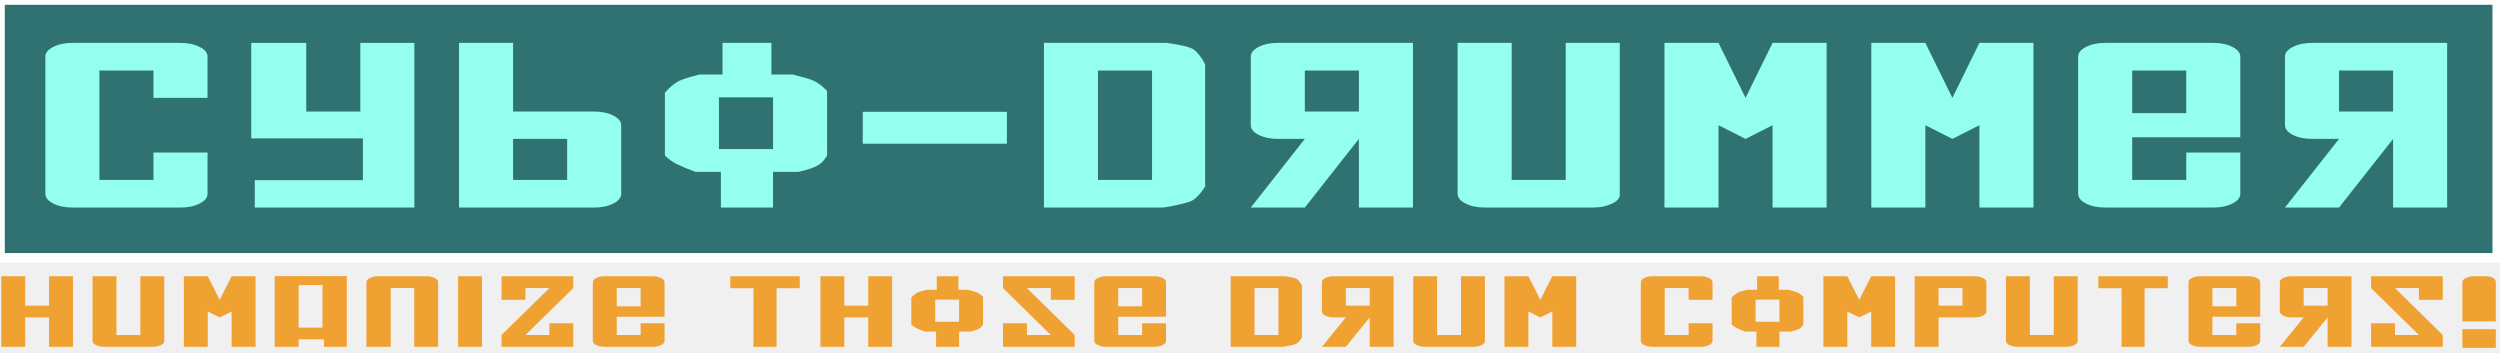
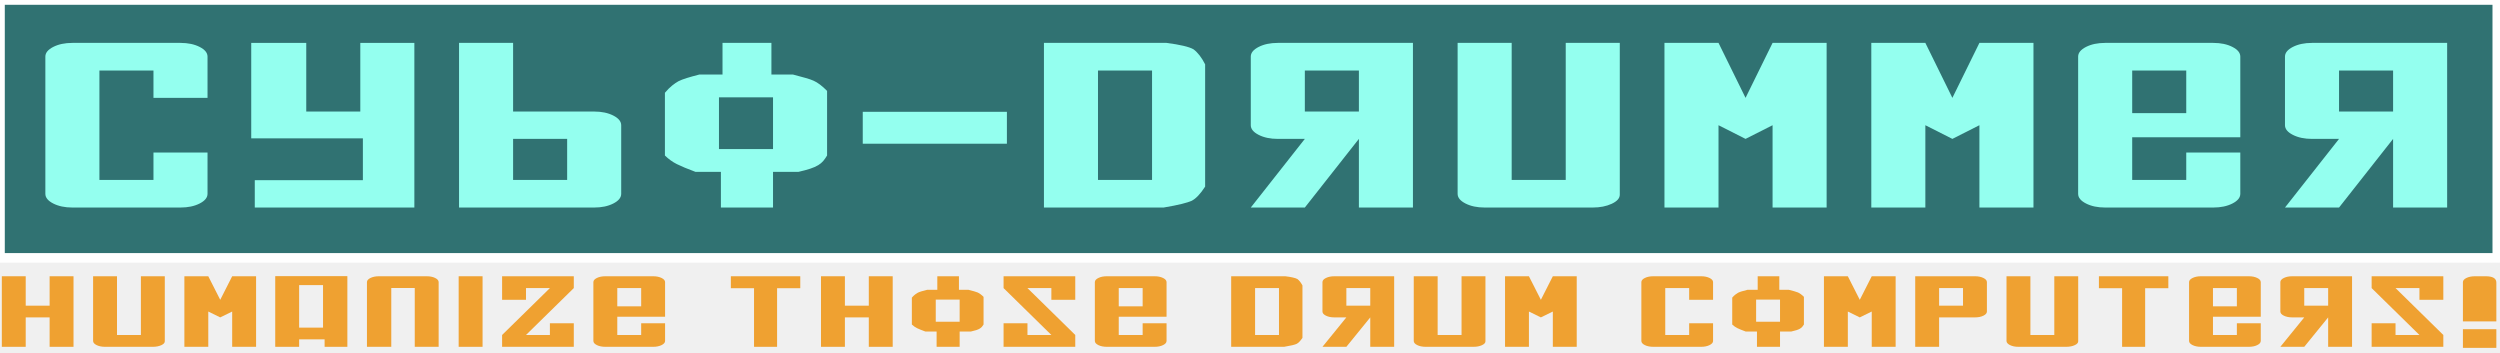
<svg xmlns="http://www.w3.org/2000/svg" xmlns:xlink="http://www.w3.org/1999/xlink" version="1.1" width="261.071pt" height="36.85pt" viewBox="0 0 261.071 36.85">
  <defs>
    <path d="M5.74 5.91 L4.06 5.91 L4.06 4.89 L2.38 4.89 L2.38 8.97 L4.06 8.97 L4.06 7.95 L5.74 7.95 L5.74 9.49 C5.74 9.63 5.658 9.75 5.495 9.85 C5.332 9.95 5.133 10 4.9 10 L1.54 10 C1.307 10 1.108 9.95 0.945 9.85 C0.782 9.75 0.7 9.63 0.7 9.49 L0.7 4.37 C0.7 4.23 0.782 4.11 0.945 4.01 C1.108 3.91 1.307 3.86 1.54 3.86 L4.9 3.86 C5.133 3.86 5.332 3.91 5.495 4.01 C5.658 4.11 5.74 4.23 5.74 4.37 L5.74 5.91 Z" id="GlSovietX-Expanded70" />
    <path d="M4.06 3.86 L5.74 3.86 L5.74 10 L0.78 10 L0.78 8.98 L4.14 8.98 L4.14 7.42 L0.67 7.42 L0.67 3.86 L2.38 3.86 L2.38 6.42 L4.06 6.42 L4.06 3.86 Z" id="GlSovietX-Expanded92" />
    <path d="M5.74 9.49 L5.74 6.93 C5.74 6.79 5.658 6.67 5.495 6.57 C5.332 6.47 5.133 6.42 4.9 6.42 L2.38 6.42 L2.38 3.86 L0.7 3.86 L0.7 10 L4.9 10 C5.133 10 5.332 9.95 5.495 9.85 C5.658 9.75 5.74 9.63 5.74 9.49 L5.74 9.49 Z M2.38 8.97 L2.38 7.44 L4.06 7.44 L4.06 8.97 L2.38 8.97 Z" id="GlSovietX-Expanded69" />
    <path d="M4.65 5.04 C4.797 5.087 4.925 5.128 5.035 5.165 C5.145 5.202 5.23 5.237 5.29 5.27 C5.417 5.337 5.557 5.463 5.71 5.65 L5.71 8.06 C5.67 8.14 5.63 8.208 5.59 8.265 C5.55 8.322 5.498 8.373 5.435 8.42 C5.372 8.467 5.29 8.51 5.19 8.55 C5.09 8.59 4.967 8.63 4.82 8.67 L4.03 8.67 L4.03 10 L2.41 10 L2.41 8.67 L1.62 8.67 C1.367 8.557 1.173 8.46 1.04 8.38 C0.907 8.3 0.783 8.193 0.67 8.06 L0.67 5.72 C0.75 5.607 0.825 5.517 0.895 5.45 C0.965 5.383 1.03 5.33 1.09 5.29 C1.157 5.25 1.243 5.21 1.35 5.17 C1.457 5.13 1.587 5.087 1.74 5.04 L2.46 5.04 L2.46 3.86 L3.98 3.86 L3.98 5.04 L4.65 5.04 L4.65 5.04 Z M2.35 7.82 L4.03 7.82 L4.03 5.89 L2.35 5.89 L2.35 7.82 Z" id="GlSovietX-Expanded82" />
    <path d="M0.39 6.43 L4.87 6.43 L4.87 7.62 L0.39 7.62 L0.39 6.43 Z" id="GlSovietX-Expanded16" />
    <path d="M4.51 3.86 C4.723 3.893 4.9 3.93 5.04 3.97 C5.18 4.01 5.283 4.053 5.35 4.1 C5.483 4.22 5.603 4.407 5.71 4.66 L5.71 9.22 C5.563 9.493 5.423 9.67 5.29 9.75 C5.23 9.783 5.128 9.822 4.985 9.865 C4.842 9.908 4.653 9.953 4.42 10 L0.7 10 L0.7 3.86 L4.51 3.86 L4.51 3.86 Z M2.38 4.89 L2.38 8.97 L4.06 8.97 L4.06 4.89 L2.38 4.89 Z" id="GlSovietX-Expanded71" />
    <path d="M2.38 7.44 L0.7 10 L2.38 10 L4.06 7.44 L4.06 10 L5.74 10 L5.74 3.86 L1.54 3.86 C1.307 3.86 1.108 3.91 0.945 4.01 C0.782 4.11 0.7 4.23 0.7 4.37 L0.7 6.93 C0.7 7.07 0.782 7.19 0.945 7.29 C1.108 7.39 1.307 7.44 1.54 7.44 L2.38 7.44 L2.38 7.44 Z M2.38 6.42 L2.38 4.89 L4.06 4.89 L4.06 6.42 L2.38 6.42 Z" id="GlSovietX-Expanded85" />
    <path d="M5.74 9.52 C5.74 9.653 5.657 9.767 5.49 9.86 C5.323 9.953 5.127 10 4.9 10 L1.54 10 C1.307 10 1.108 9.95 0.945 9.85 C0.782 9.75 0.7 9.63 0.7 9.49 L0.7 3.86 L2.38 3.86 L2.38 8.97 L4.06 8.97 L4.06 3.86 L5.74 3.86 L5.74 9.52 Z" id="GlSovietX-Expanded88" />
    <path d="M4.06 3.86 L3.22 5.91 L2.38 3.86 L0.7 3.86 L0.7 10 L2.38 10 L2.38 6.93 L3.22 7.44 L4.06 6.93 L4.06 10 L5.74 10 L5.74 3.86 L4.06 3.86 Z" id="GlSovietX-Expanded80" />
    <path d="M5.74 5.91 L5.74 7.38 L2.38 7.38 L2.38 8.97 L4.06 8.97 L4.06 7.95 L5.74 7.95 L5.74 9.49 C5.74 9.63 5.658 9.75 5.495 9.85 C5.332 9.95 5.133 10 4.9 10 L1.54 10 C1.307 10 1.108 9.95 0.945 9.85 C0.782 9.75 0.7 9.63 0.7 9.49 L0.7 4.37 C0.7 4.23 0.782 4.11 0.945 4.01 C1.108 3.91 1.307 3.86 1.54 3.86 L4.9 3.86 C5.133 3.86 5.332 3.91 5.495 4.01 C5.658 4.11 5.74 4.23 5.74 4.37 L5.74 5.91 L5.74 5.91 Z M4.06 6.48 L4.06 4.89 L2.38 4.89 L2.38 6.48 L4.06 6.48 Z" id="GlSovietX-Expanded72" />
    <path d="M4.06 3.86 L5.74 3.86 L5.74 10 L4.06 10 L4.06 7.44 L2.38 7.44 L2.38 10 L0.7 10 L0.7 3.86 L2.38 3.86 L2.38 6.42 L4.06 6.42 L4.06 3.86 Z" id="GlSovietX-Expanded75" />
    <path d="M4.03 4.63 L2.35 4.63 L2.35 8.33 L4.03 8.33 L4.03 4.63 L4.03 4.63 Z M0.67 3.85 L5.74 3.85 L5.74 10 L4.14 10 L4.14 9.35 L2.35 9.35 L2.35 10 L0.67 10 L0.67 3.85 Z" id="GlSovietX-Expanded68" />
    <path d="M1.54 3.86 C1.307 3.86 1.108 3.91 0.945 4.01 C0.782 4.11 0.7 4.23 0.7 4.37 L0.7 10 L2.41 10 L2.41 4.88 L4.06 4.88 L4.06 10 L5.74 10 L5.74 4.37 C5.74 4.23 5.658 4.11 5.495 4.01 C5.332 3.91 5.133 3.86 4.9 3.86 L1.54 3.86 Z" id="GlSovietX-Expanded81" />
    <path d="M2.41 3.86 L2.41 10 L0.73 10 L0.73 3.86 L2.41 3.86 Z" id="GlSovietX-Expanded76" />
    <path d="M5.74 3.86 L5.74 4.89 L2.38 8.97 L4.06 8.97 L4.06 7.95 L5.74 7.95 L5.74 10 L0.7 10 L0.7 8.97 L4.06 4.89 L2.38 4.89 L2.38 5.91 L0.7 5.91 L0.7 3.86 L5.74 3.86 Z" id="GlSovietX-Expanded93" />
    <path d="" id="GlSovietX-Expanded3" />
    <path d="M4.03 4.9 L4.03 10 L2.41 10 L2.41 4.9 L0.78 4.9 L0.78 3.86 L5.66 3.86 L5.66 4.9 L4.03 4.9 Z" id="GlSovietX-Expanded87" />
    <path d="M0.7 3.86 L0.7 4.89 L4.06 8.97 L2.38 8.97 L2.38 7.95 L0.7 7.95 L0.7 10 L5.74 10 L5.74 8.97 L2.38 4.89 L4.06 4.89 L4.06 5.91 L5.74 5.91 L5.74 3.86 L0.7 3.86 Z" id="GlSovietX-Expanded86" />
    <path d="M5.74 4.37 L5.74 6.93 C5.74 7.07 5.658 7.19 5.495 7.29 C5.332 7.39 5.133 7.44 4.9 7.44 L2.38 7.44 L2.38 10 L0.7 10 L0.7 3.86 L4.9 3.86 C5.133 3.86 5.332 3.91 5.495 4.01 C5.658 4.11 5.74 4.23 5.74 4.37 L5.74 4.37 Z M2.38 4.89 L2.38 6.42 L4.06 6.42 L4.06 4.89 L2.38 4.89 Z" id="GlSovietX-Expanded83" />
    <path d="M3.05 7.38 L3.05 7.79 L0.7 7.79 L0.7 4.37 C0.7 4.23 0.782 4.11 0.945 4.01 C1.108 3.91 1.307 3.86 1.54 3.86 L2.3 3.86 C2.8 3.86 3.05 4.043 3.05 4.41 L3.05 7.38 L3.05 7.38 Z M0.7 8.47 L3.05 8.47 L3.05 10.09 L0.7 10.09 L0.7 8.47 Z" id="GlSovietX-Expanded4" />
  </defs>
  <g id="Background">
    <g transform="translate(0, 0)">
      <path d="M0 0 L260.787 0 L260.787 26.929 L0 26.929 L0 0 Z" style="fill:#307272; fill-rule:evenodd;" />
      <use xlink:href="#GlSovietX-Expanded70" transform="matrix(3.36 0 0 2.8 2.385 -6.328)" style="fill:#94ffef;stroke:none;" />
      <use xlink:href="#GlSovietX-Expanded92" transform="matrix(3.36 0 0 2.8 23.985 -6.328)" style="fill:#94ffef;stroke:none;" />
      <use xlink:href="#GlSovietX-Expanded69" transform="matrix(3.36 0 0 2.8 45.585 -6.328)" style="fill:#94ffef;stroke:none;" />
      <use xlink:href="#GlSovietX-Expanded82" transform="matrix(3.36 0 0 2.8 67.185 -6.328)" style="fill:#94ffef;stroke:none;" />
      <use xlink:href="#GlSovietX-Expanded16" transform="matrix(3.36 0 0 2.8 88.785 -6.328)" style="fill:#94ffef;stroke:none;" />
      <use xlink:href="#GlSovietX-Expanded71" transform="matrix(3.36 0 0 2.8 106.665 -6.328)" style="fill:#94ffef;stroke:none;" />
      <use xlink:href="#GlSovietX-Expanded85" transform="matrix(3.36 0 0 2.8 128.265 -6.328)" style="fill:#94ffef;stroke:none;" />
      <use xlink:href="#GlSovietX-Expanded88" transform="matrix(3.36 0 0 2.8 149.865 -6.328)" style="fill:#94ffef;stroke:none;" />
      <use xlink:href="#GlSovietX-Expanded80" transform="matrix(3.36 0 0 2.8 171.465 -6.328)" style="fill:#94ffef;stroke:none;" />
      <use xlink:href="#GlSovietX-Expanded80" transform="matrix(3.36 0 0 2.8 193.065 -6.328)" style="fill:#94ffef;stroke:none;" />
      <use xlink:href="#GlSovietX-Expanded72" transform="matrix(3.36 0 0 2.8 214.665 -6.328)" style="fill:#94ffef;stroke:none;" />
      <use xlink:href="#GlSovietX-Expanded85" transform="matrix(3.36 0 0 2.8 236.265 -6.328)" style="fill:#94ffef;stroke:none;" />
      <path d="M0 0 L260.787 0 L260.787 26.929 L0 26.929 L0 0 Z" style="fill:none; stroke-width:1px; stroke-linecap:butt; stroke-linejoin:miter; stroke-dasharray:none; stroke:#ffffff;" />
    </g>
-     <g transform="translate(-0.907087, 26.9291)">
+     <g transform="translate(-0.850394, 26.9291)">
      <use xlink:href="#GlSovietX-Expanded75" transform="matrix(1.4856 0 0 1.2 0 -2.712)" style="fill:#efa131;stroke:none;" />
      <use xlink:href="#GlSovietX-Expanded88" transform="matrix(1.4856 0 0 1.2 9.5326 -2.712)" style="fill:#efa131;stroke:none;" />
      <use xlink:href="#GlSovietX-Expanded80" transform="matrix(1.4856 0 0 1.2 19.0652 -2.712)" style="fill:#efa131;stroke:none;" />
      <use xlink:href="#GlSovietX-Expanded68" transform="matrix(1.4856 0 0 1.2 28.5978 -2.712)" style="fill:#efa131;stroke:none;" />
      <use xlink:href="#GlSovietX-Expanded81" transform="matrix(1.4856 0 0 1.2 38.1304 -2.712)" style="fill:#efa131;stroke:none;" />
      <use xlink:href="#GlSovietX-Expanded76" transform="matrix(1.4856 0 0 1.2 47.663 -2.712)" style="fill:#efa131;stroke:none;" />
      <use xlink:href="#GlSovietX-Expanded93" transform="matrix(1.4856 0 0 1.2 52.2436 -2.712)" style="fill:#efa131;stroke:none;" />
      <use xlink:href="#GlSovietX-Expanded72" transform="matrix(1.4856 0 0 1.2 61.7762 -2.712)" style="fill:#efa131;stroke:none;" />
      <use xlink:href="#GlSovietX-Expanded3" transform="matrix(1.4856 0 0 1.2 71.3088 -2.712)" style="fill:#efa131;stroke:none;" />
      <use xlink:href="#GlSovietX-Expanded87" transform="matrix(1.4856 0 0 1.2 76.0132 -2.712)" style="fill:#efa131;stroke:none;" />
      <use xlink:href="#GlSovietX-Expanded75" transform="matrix(1.4856 0 0 1.2 85.5458 -2.712)" style="fill:#efa131;stroke:none;" />
      <use xlink:href="#GlSovietX-Expanded82" transform="matrix(1.4856 0 0 1.2 95.0784 -2.712)" style="fill:#efa131;stroke:none;" />
      <use xlink:href="#GlSovietX-Expanded86" transform="matrix(1.4856 0 0 1.2 104.611 -2.712)" style="fill:#efa131;stroke:none;" />
      <use xlink:href="#GlSovietX-Expanded72" transform="matrix(1.4856 0 0 1.2 114.144 -2.712)" style="fill:#efa131;stroke:none;" />
      <use xlink:href="#GlSovietX-Expanded3" transform="matrix(1.4856 0 0 1.2 123.676 -2.712)" style="fill:#efa131;stroke:none;" />
      <use xlink:href="#GlSovietX-Expanded71" transform="matrix(1.4856 0 0 1.2 128.381 -2.712)" style="fill:#efa131;stroke:none;" />
      <use xlink:href="#GlSovietX-Expanded85" transform="matrix(1.4856 0 0 1.2 137.913 -2.712)" style="fill:#efa131;stroke:none;" />
      <use xlink:href="#GlSovietX-Expanded88" transform="matrix(1.4856 0 0 1.2 147.446 -2.712)" style="fill:#efa131;stroke:none;" />
      <use xlink:href="#GlSovietX-Expanded80" transform="matrix(1.4856 0 0 1.2 156.978 -2.712)" style="fill:#efa131;stroke:none;" />
      <use xlink:href="#GlSovietX-Expanded3" transform="matrix(1.4856 0 0 1.2 166.511 -2.712)" style="fill:#efa131;stroke:none;" />
      <use xlink:href="#GlSovietX-Expanded70" transform="matrix(1.4856 0 0 1.2 171.215 -2.712)" style="fill:#efa131;stroke:none;" />
      <use xlink:href="#GlSovietX-Expanded82" transform="matrix(1.4856 0 0 1.2 180.748 -2.712)" style="fill:#efa131;stroke:none;" />
      <use xlink:href="#GlSovietX-Expanded80" transform="matrix(1.4856 0 0 1.2 190.281 -2.712)" style="fill:#efa131;stroke:none;" />
      <use xlink:href="#GlSovietX-Expanded83" transform="matrix(1.4856 0 0 1.2 199.813 -2.712)" style="fill:#efa131;stroke:none;" />
      <use xlink:href="#GlSovietX-Expanded88" transform="matrix(1.4856 0 0 1.2 209.346 -2.712)" style="fill:#efa131;stroke:none;" />
      <use xlink:href="#GlSovietX-Expanded87" transform="matrix(1.4856 0 0 1.2 218.878 -2.712)" style="fill:#efa131;stroke:none;" />
      <use xlink:href="#GlSovietX-Expanded72" transform="matrix(1.4856 0 0 1.2 228.411 -2.712)" style="fill:#efa131;stroke:none;" />
      <use xlink:href="#GlSovietX-Expanded85" transform="matrix(1.4856 0 0 1.2 237.944 -2.712)" style="fill:#efa131;stroke:none;" />
      <use xlink:href="#GlSovietX-Expanded86" transform="matrix(1.4856 0 0 1.2 247.476 -2.712)" style="fill:#efa131;stroke:none;" />
      <use xlink:href="#GlSovietX-Expanded4" transform="matrix(1.4856 0 0 1.2 257.009 -2.712)" style="fill:#efa131;stroke:none;" />
      <path d="M0 0 L268.157 0 L268.157 11.622 L0 11.622 L0 0 Z" style="fill:none; stroke:none;" />
    </g>
  </g>
</svg>
